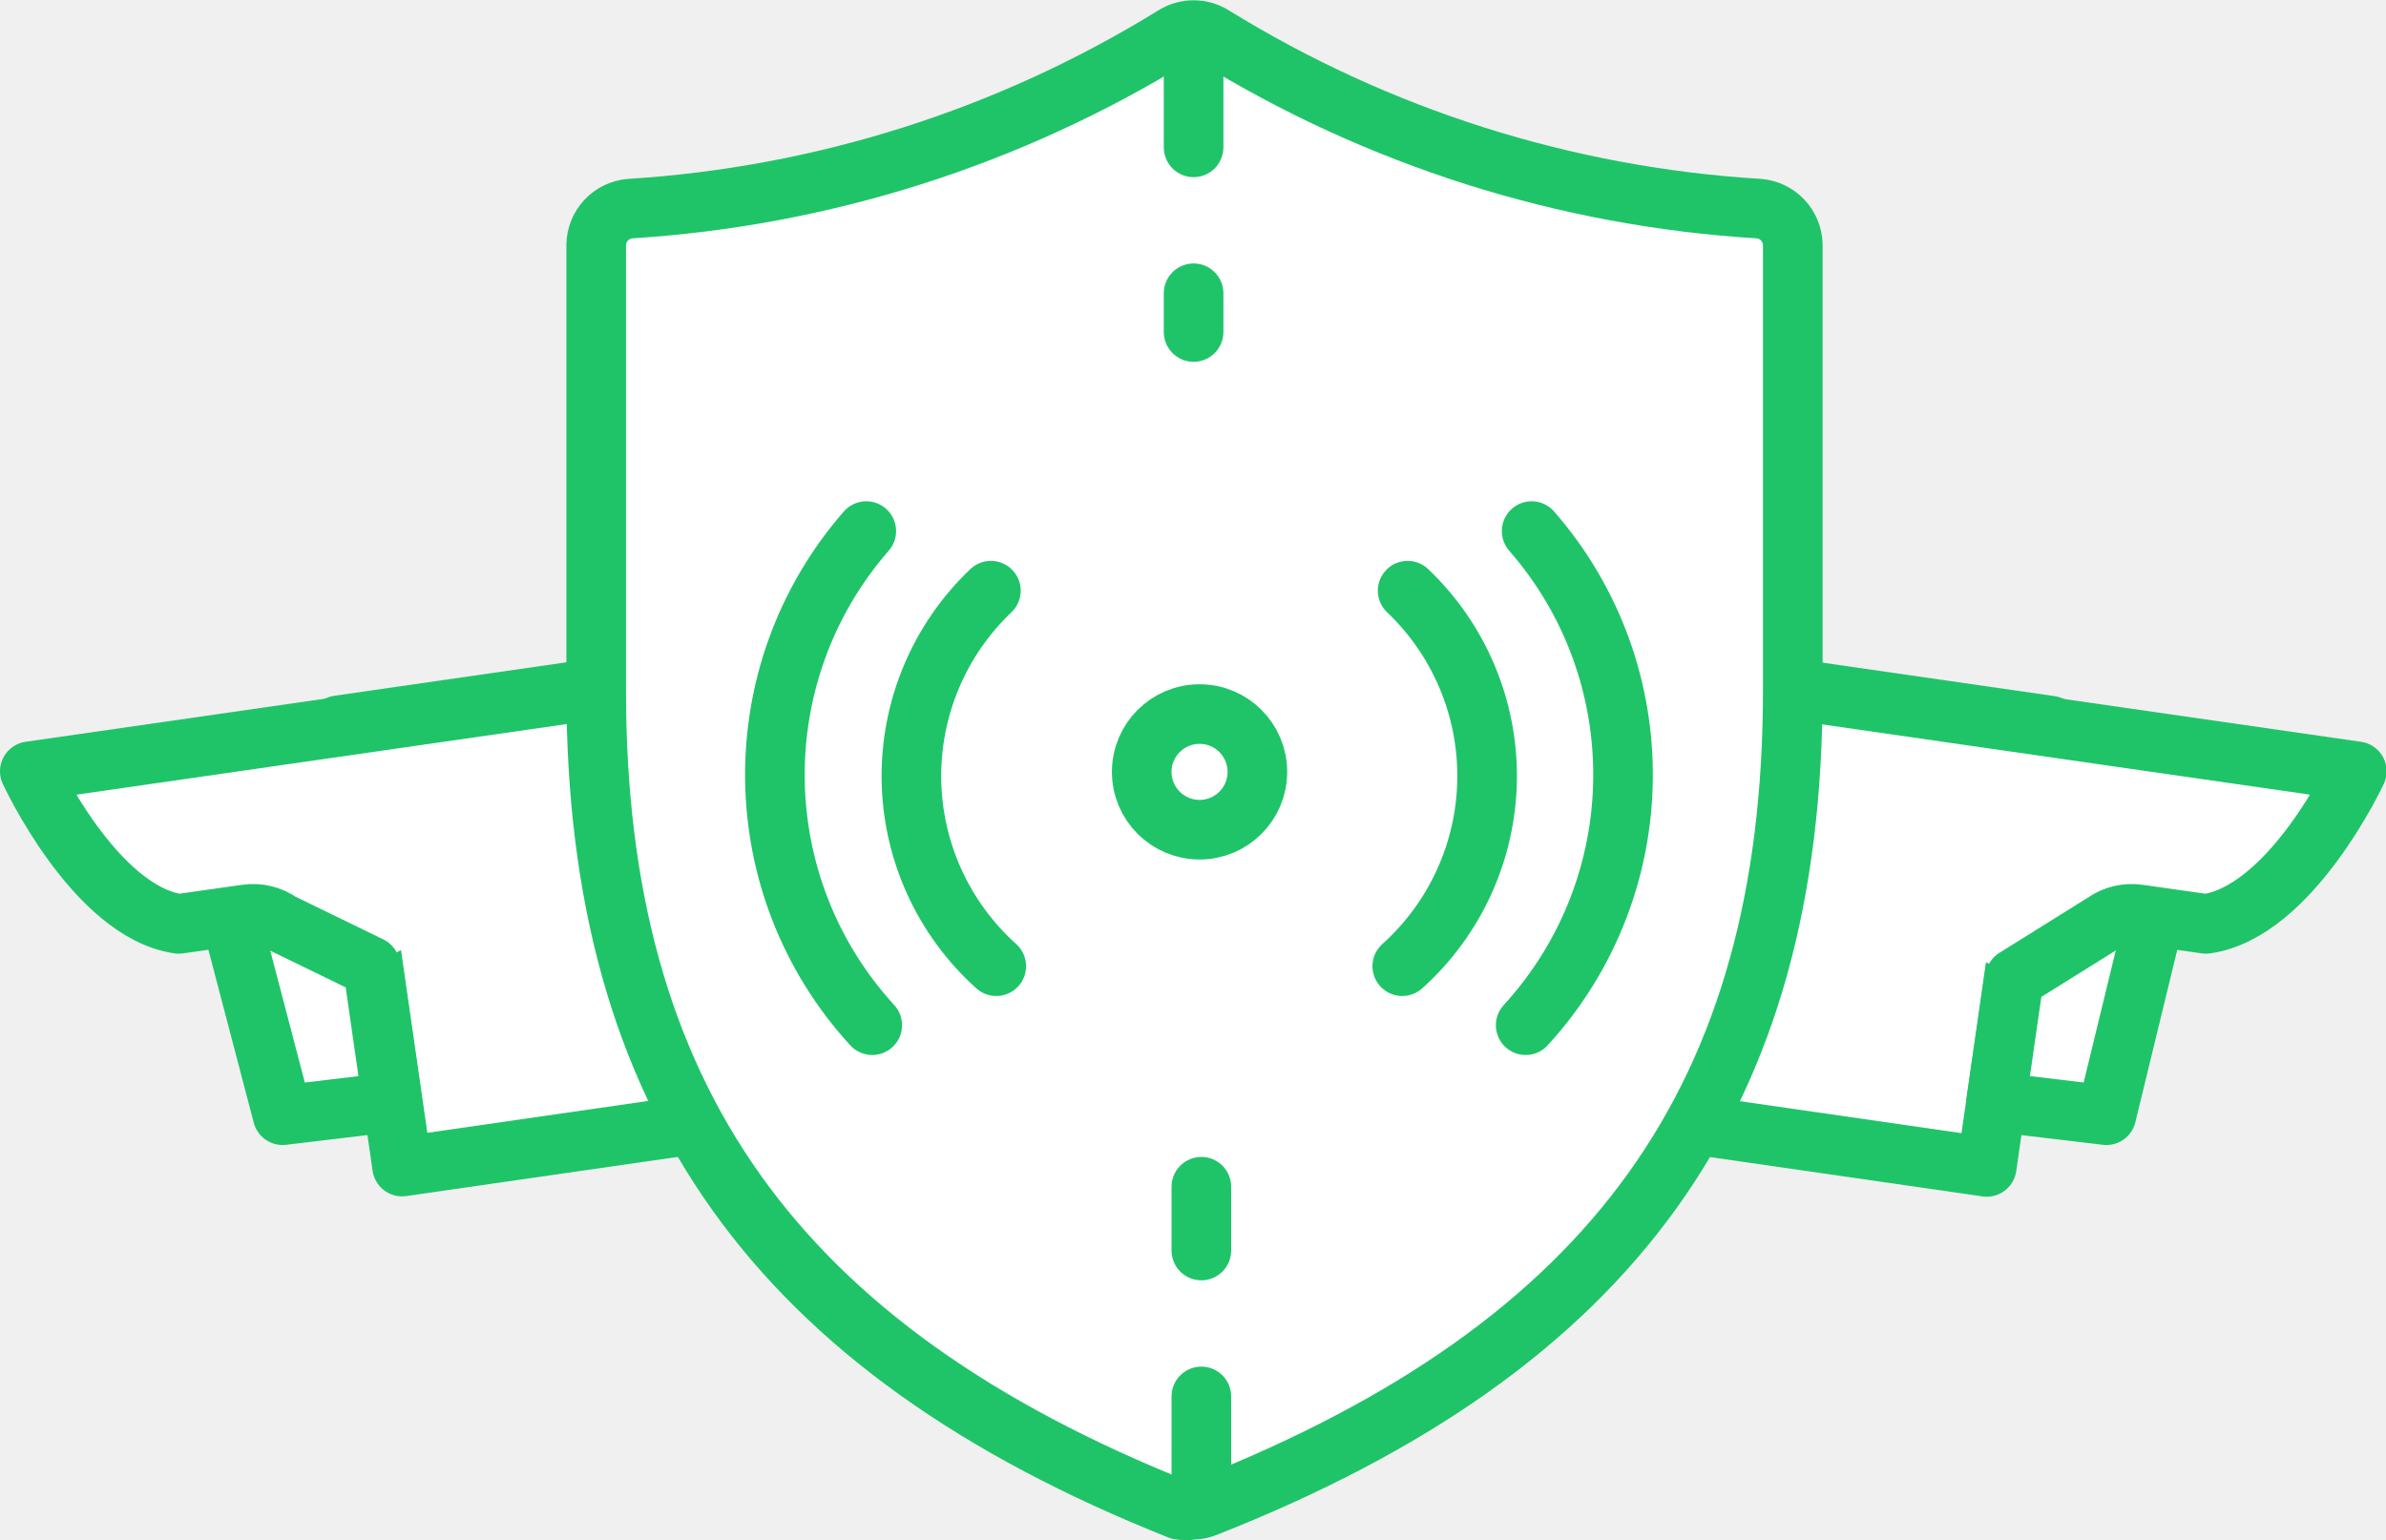
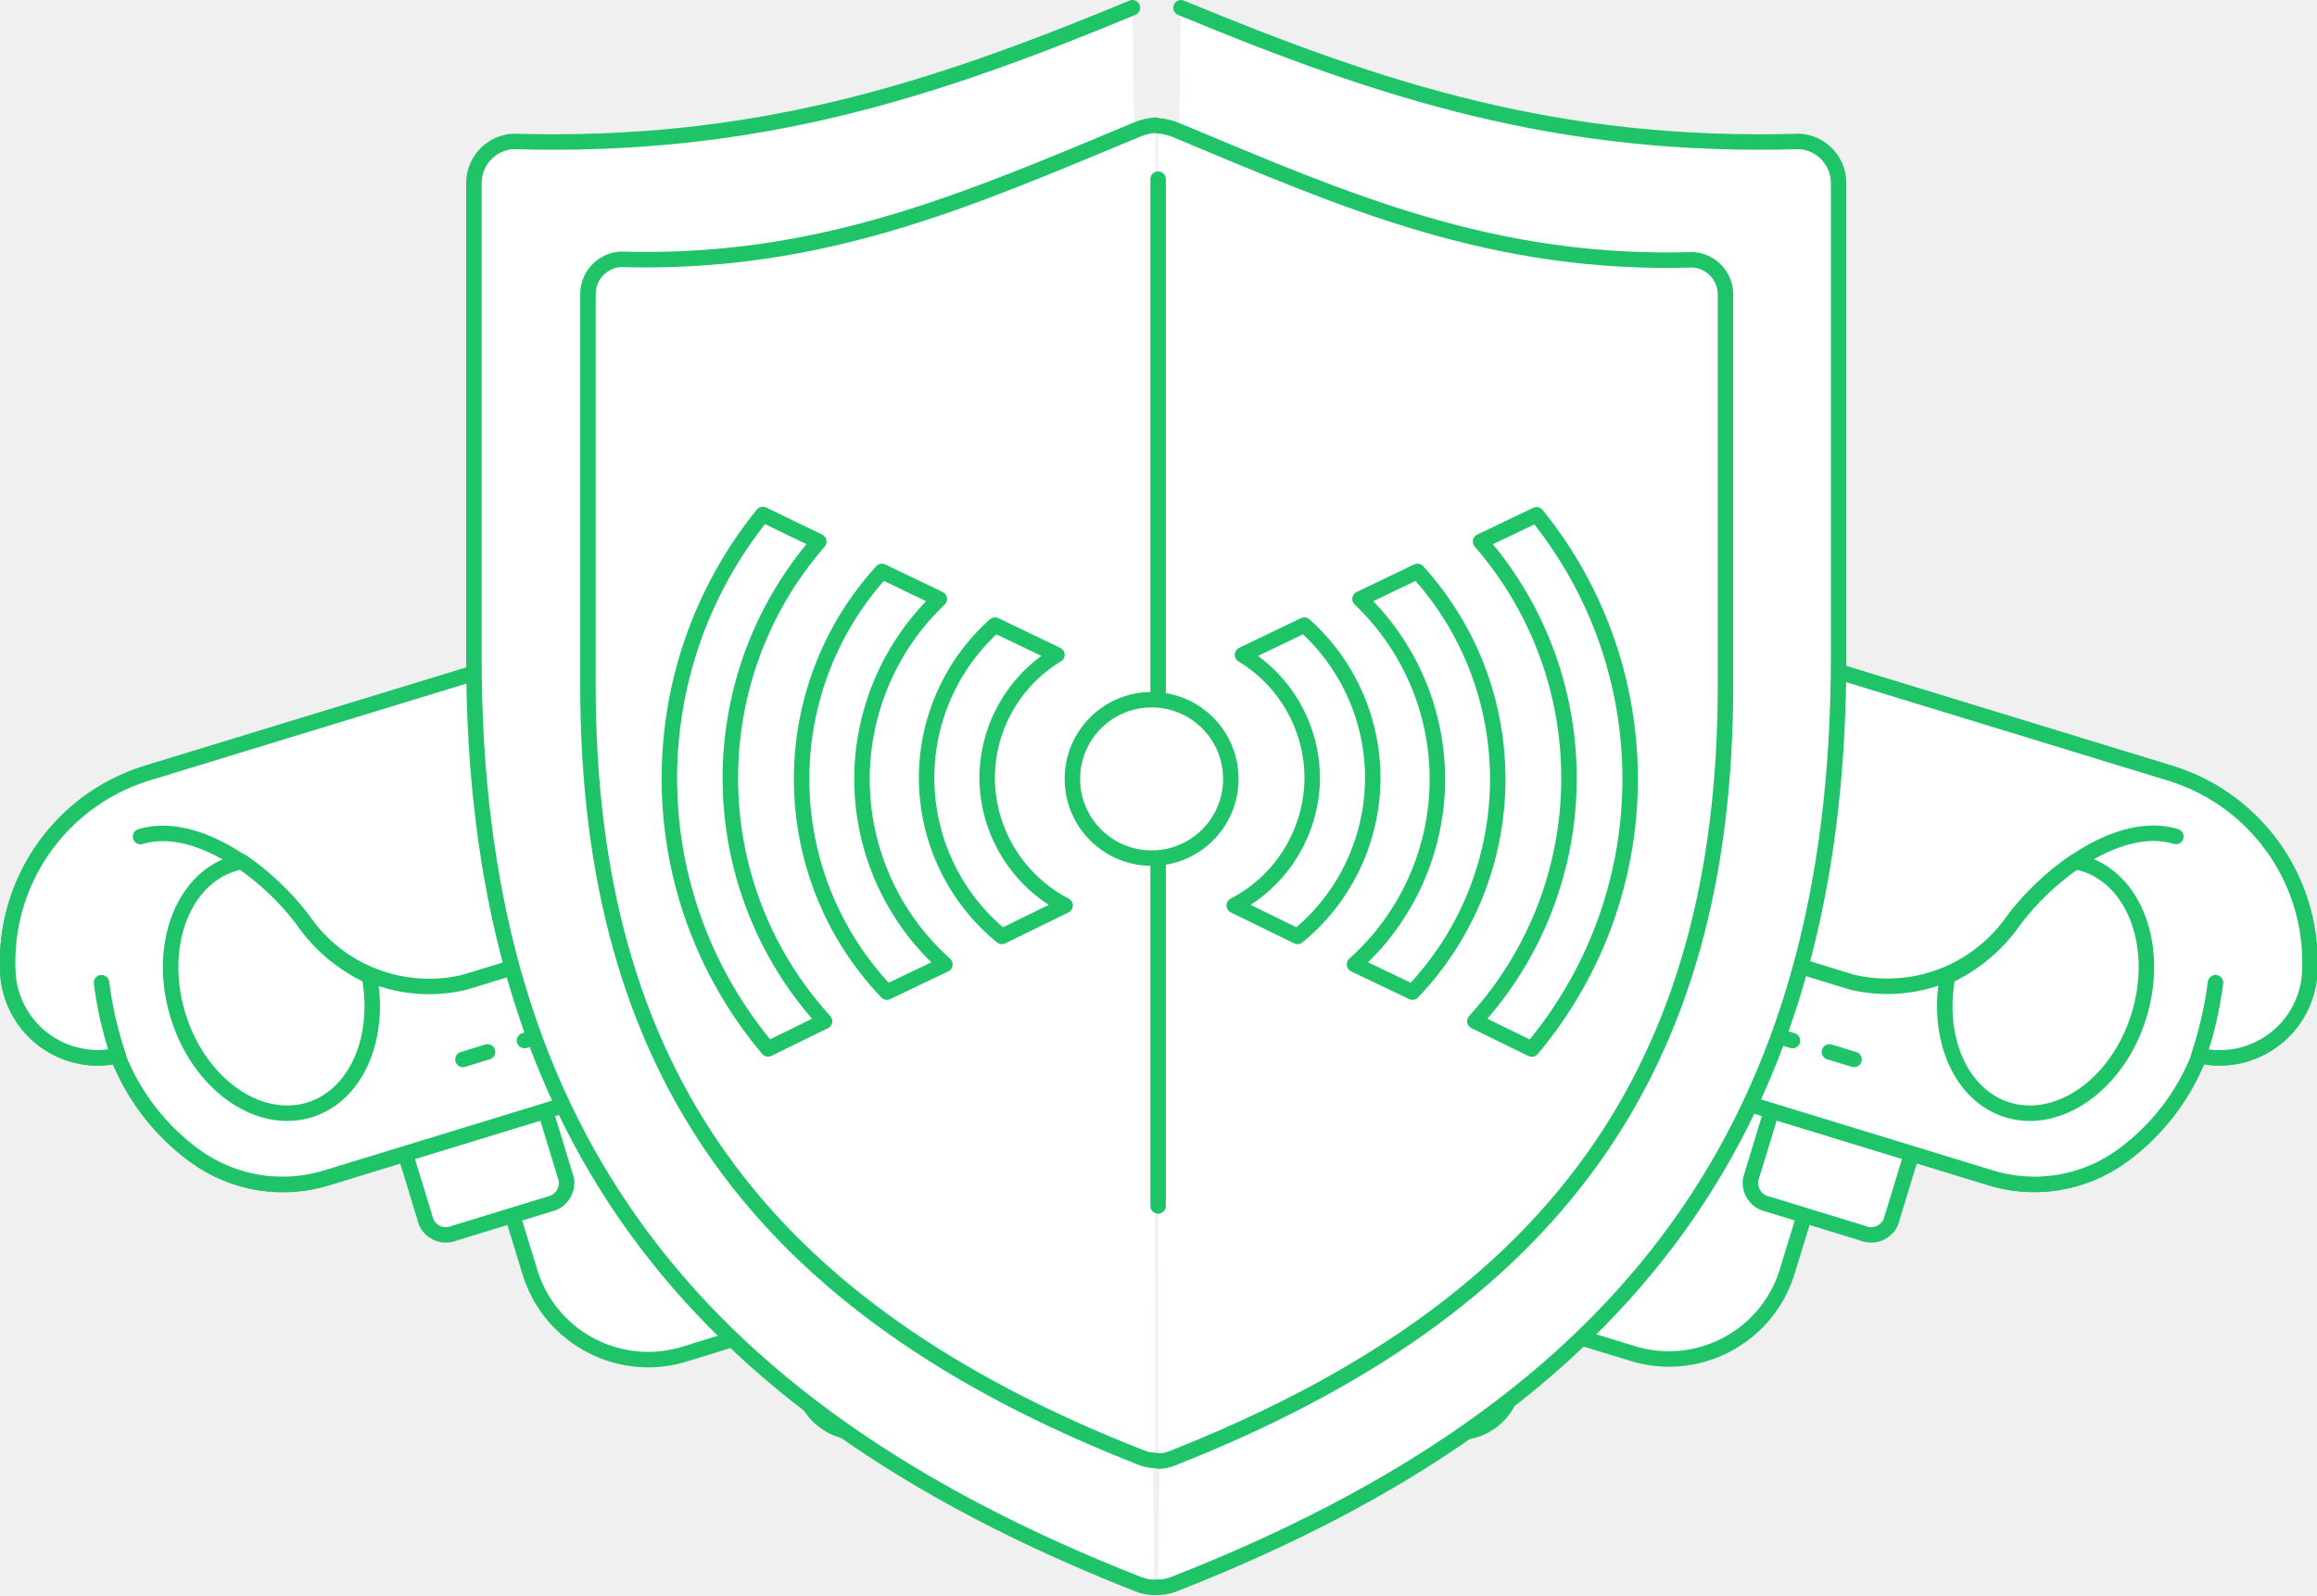
- <svg xmlns="http://www.w3.org/2000/svg" width="40.02" height="25.83" viewBox="0 0 40.02 25.83">
+ <svg xmlns="http://www.w3.org/2000/svg" width="149.75" height="103.09" viewBox="0 0 149.75 103.09">
  <g id="Layer_2" data-name="Layer 2">
-     <g id="_1200" data-name="1200">
-       <g id="Detailed_Features" data-name="Detailed Features">
-         <g id="siem_-_sm" data-name="siem - sm">
-           <rect x="18.08" y="11" width="15.86" height="7.48" transform="translate(2.37 -3.56) rotate(8.21)" style="fill: #fff;stroke: #1fc469;stroke-linecap: round;stroke-linejoin: round" />
-           <polygon points="35.33 18.71 33.48 18.49 34.11 14.11 36.38 14.39 35.33 18.71" style="fill: #fff;stroke: #1fc469;stroke-linecap: round;stroke-linejoin: round" />
-           <path d="M22.64,10.51l-5.77-.83h0s0,2.52.65,3l.56.08c.1,0,.19.11.24.26l.37,1.08" style="fill: #fff;stroke: #1fc469;stroke-linecap: round;stroke-linejoin: round" />
-           <line x1="25.74" y1="15.13" x2="20.32" y2="14.35" style="fill: #fff;stroke: #1fc469;stroke-linecap: round;stroke-linejoin: round;stroke-dasharray: 1.632,2.448" />
-           <path d="M23.08,10.57l16.45,2.37S38.43,15.3,37,15.5l-1.13-.16a.8.8,0,0,0-.58.14l-1.49.93" style="fill: #fff;stroke: #1fc469;stroke-linecap: round;stroke-linejoin: round" />
-           <rect x="16.83" y="12.77" width="0.4" height="3.36" transform="translate(2.24 -2.28) rotate(8.21)" style="fill: #fff;stroke: #1fc469;stroke-linecap: round;stroke-linejoin: round" />
-           <rect x="6.12" y="11" width="15.86" height="7.48" transform="translate(30.07 27.32) rotate(171.79)" style="fill: #fff;stroke: #1fc469;stroke-linecap: round;stroke-linejoin: round" />
-           <polygon points="4.74 18.71 6.58 18.49 5.95 14.11 3.61 14.4 4.74 18.71" style="fill: #fff;stroke: #1fc469;stroke-linecap: round;stroke-linejoin: round" />
-           <path d="M17.38,10.51l5.77-.83h0s0,2.52-.65,3l-.56.08c-.1,0-.19.11-.24.26l-.37,1.08" style="fill: #fff;stroke: #1fc469;stroke-linecap: round;stroke-linejoin: round" />
-           <line x1="14.29" y1="15.13" x2="19.7" y2="14.35" style="fill: #fff;stroke: #1fc469;stroke-linecap: round;stroke-linejoin: round;stroke-dasharray: 1.632,2.448" />
-           <path d="M16.95,10.57.5,12.94S1.59,15.3,3,15.5l1.13-.16a.8.8,0,0,1,.58.14l1.5.73" style="fill: #fff;stroke: #1fc469;stroke-linecap: round;stroke-linejoin: round" />
-           <rect x="22.8" y="12.77" width="0.4" height="3.36" transform="translate(47.82 25.47) rotate(171.79)" style="fill: #fff;stroke: #1fc469;stroke-linecap: round;stroke-linejoin: round" />
-           <path d="M20,25.33a.61.61,0,0,1-.22,0C13,22.63,10,18.4,10,11.59V4.11a.62.62,0,0,1,.57-.61A19.7,19.7,0,0,0,19.69.6a.62.62,0,0,1,.66,0A19.69,19.69,0,0,0,29.5,3.5h0a.62.62,0,0,1,.57.61v7.47c0,6.82-3,11-9.83,13.7A.61.61,0,0,1,20,25.33Z" style="fill: #fff;stroke: #1fc469;stroke-linecap: round;stroke-linejoin: round" />
-           <line x1="20.02" y1="0.84" x2="20.02" y2="5.57" style="fill: none;stroke: #1fc469;stroke-linecap: round;stroke-linejoin: round;stroke-dasharray: 1.632,2.448" />
-           <line x1="20.15" y1="25.06" x2="20.15" y2="19.91" style="fill: none;stroke: #1fc469;stroke-linecap: round;stroke-linejoin: round;stroke-dasharray: 1.632,2.448" />
-           <circle cx="20.12" cy="12.95" r="0.97" style="fill: none;stroke: #1fc469;stroke-linecap: round;stroke-linejoin: round" />
-           <g>
-             <path d="M16.71,16.21a4.29,4.29,0,0,1-.09-6.3" style="fill: none;stroke: #1fc469;stroke-linecap: round;stroke-linejoin: round" />
-             <path d="M14.63,17.2a6.22,6.22,0,0,1-.1-8.29" style="fill: none;stroke: #1fc469;stroke-linecap: round;stroke-linejoin: round" />
-           </g>
-           <g>
-             <path d="M23.52,16.21a4.29,4.29,0,0,0,.09-6.3" style="fill: none;stroke: #1fc469;stroke-linecap: round;stroke-linejoin: round" />
-             <path d="M25.59,17.2a6.22,6.22,0,0,0,.1-8.29" style="fill: none;stroke: #1fc469;stroke-linecap: round;stroke-linejoin: round" />
+     <g id="cWatch_Pricing" data-name="cWatch Pricing">
+       <g id="_575" data-name="575">
+         <g id="Detailed_Features" data-name="Detailed Features">
+           <g id="Detect">
+             <g>
+               <path d="M86.07,77.86a3.61,3.61,0,0,1,4.55-2.32l7,2.15a3.61,3.61,0,0,1,2.48,4.47l-2.42,7.92a3.61,3.61,0,0,1-4.55,2.32l-7-2.15a3.61,3.61,0,0,1-2.48-4.47Z" style="fill: #fff;stroke: #1fc469;stroke-linecap: round;stroke-linejoin: round" />
+               <path d="M90.9,83l14.47,4.43a8,8,0,0,0,10.09-5.09l4.29-14" style="fill: #fff;stroke: #1fc469;stroke-linecap: round;stroke-linejoin: round" />
+               <path d="M114.52,71.72l-1.37,4.49a1.4,1.4,0,0,0,1.1,1.61l6.14,1.88A1.4,1.4,0,0,0,122.2,79l1.37-4.49Z" style="fill: #fff;stroke: #1fc469;stroke-linecap: round;stroke-linejoin: round" />
+               <path d="M149.22,63.17A12.77,12.77,0,0,0,140.35,50l-33.3-10.19c-10.68-3.27-18,2.25-21.27,13.29L90,54.41h-.1c-.15,6.06,3,10.78,7.68,12.21l30.91,9.46a9.63,9.63,0,0,0,8.62-1.37,14.54,14.54,0,0,0,5-6.49A5.83,5.83,0,0,0,149.22,63.17Z" style="fill: #fff;stroke: #1fc469;stroke-linecap: round;stroke-linejoin: round" />
+               <path d="M89.94,54.41c-.15,6.06,3,10.78,7.68,12.21l30.91,9.46a9.63,9.63,0,0,0,8.62-1.37,14.54,14.54,0,0,0,5-6.49,5.83,5.83,0,0,0,7.11-5.06A12.77,12.77,0,0,0,140.35,50l-33.3-10.19c-10.68-3.27-18,2.25-21.27,13.29l33.93,10.38a9.91,9.91,0,0,0,10.41-4c2.25-3,6.87-6.53,10.51-5.42" style="fill: #fff;stroke: #1fc469;stroke-linecap: round;stroke-linejoin: round" />
+               <path d="M134.65,55.81a4.83,4.83,0,0,0-.53-.12,17.11,17.11,0,0,0-3.92,3.74,10.66,10.66,0,0,1-4.32,3.65c-.76,4,.84,7.73,3.89,8.66,3.34,1,7.14-1.72,8.48-6.12S138,56.83,134.65,55.81Z" style="fill: #fff;stroke: #1fc469;stroke-linecap: round;stroke-linejoin: round" />
+               <line x1="119.83" y1="68.47" x2="101.37" y2="62.82" style="fill: #fff;stroke: #1fc469;stroke-linecap: round;stroke-linejoin: round;stroke-dasharray: 1.665,2.497" />
+               <path d="M143.19,63.51a24.65,24.65,0,0,1-1.08,4.71" style="fill: #fff;stroke: #1fc469;stroke-linecap: round;stroke-linejoin: round" />
+             </g>
+             <g>
+               <path d="M63.68,77.86a3.61,3.61,0,0,0-4.55-2.32l-7,2.15a3.61,3.61,0,0,0-2.48,4.47L52,90.08a3.61,3.61,0,0,0,4.55,2.32l7-2.15a3.61,3.61,0,0,0,2.48-4.47Z" style="fill: #fff;stroke: #1fc469;stroke-linecap: round;stroke-linejoin: round" />
+               <path d="M58.85,83,44.39,87.47A8,8,0,0,1,34.3,82.38L30,68.36" style="fill: #fff;stroke: #1fc469;stroke-linecap: round;stroke-linejoin: round" />
+               <path d="M35.23,71.72l1.37,4.49a1.4,1.4,0,0,1-1.1,1.61L29.36,79.7A1.4,1.4,0,0,1,27.55,79l-1.37-4.49Z" style="fill: #fff;stroke: #1fc469;stroke-linecap: round;stroke-linejoin: round" />
+               <path d="M7.64,68.23a14.54,14.54,0,0,0,5,6.49,9.63,9.63,0,0,0,8.62,1.37l30.91-9.46C56.8,65.2,60,60.47,59.81,54.41h-.1L64,53.11c-3.28-11-10.59-16.55-21.27-13.29L9.4,50A12.77,12.77,0,0,0,.53,63.17,5.83,5.83,0,0,0,7.64,68.23Z" style="fill: #fff;stroke: #1fc469;stroke-linecap: round;stroke-linejoin: round" />
+               <path d="M59.81,54.41c.15,6.06-3,10.78-7.68,12.21L21.22,76.08a9.63,9.63,0,0,1-8.62-1.37,14.54,14.54,0,0,1-5-6.49A5.83,5.83,0,0,1,.53,63.17,12.77,12.77,0,0,1,9.4,50L42.7,39.82c10.68-3.27,18,2.25,21.27,13.29L30,63.49a9.91,9.91,0,0,1-10.41-4c-2.25-3-6.87-6.53-10.51-5.42" style="fill: #fff;stroke: #1fc469;stroke-linecap: round;stroke-linejoin: round" />
+               <path d="M15.1,55.81a4.83,4.83,0,0,1,.53-.12,17.11,17.11,0,0,1,3.92,3.74,10.66,10.66,0,0,0,4.32,3.65c.76,4-.84,7.73-3.89,8.66-3.34,1-7.14-1.72-8.48-6.12S11.76,56.83,15.1,55.81Z" style="fill: #fff;stroke: #1fc469;stroke-linecap: round;stroke-linejoin: round" />
+               <line x1="29.92" y1="68.47" x2="48.38" y2="62.82" style="fill: #fff;stroke: #1fc469;stroke-linecap: round;stroke-linejoin: round;stroke-dasharray: 1.665,2.497" />
+               <path d="M6.56,63.51a24.65,24.65,0,0,0,1.08,4.71" style="fill: #fff;stroke: #1fc469;stroke-linecap: round;stroke-linejoin: round" />
+             </g>
+             <path d="M76.33.5c13.09,5.43,24.45,9.1,40,8.64h0a2.7,2.7,0,0,1,2.5,2.69V42.5c0,29.79-13.25,48.27-43,59.9a2.69,2.69,0,0,1-1,.18" style="fill: #fff;stroke: #1fc469;stroke-linecap: round;stroke-linejoin: round" />
+             <path d="M74.63,102.59a2.69,2.69,0,0,1-1-.18c-29.72-11.64-43-30.11-43-59.9V11.83a2.7,2.7,0,0,1,2.5-2.69h0C48.74,9.6,60.1,5.93,73.19.5" style="fill: #fff;stroke: #1fc469;stroke-linecap: round;stroke-linejoin: round" />
+             <g>
+               <path d="M74.84,8.13a3.63,3.63,0,0,1,1.23.3C87,13,96.45,17.18,109.43,16.79h0A2.25,2.25,0,0,1,111.52,19V44.28c0,24.84-11.05,40.25-35.84,50a2.24,2.24,0,0,1-.82.15" style="fill: #fff;stroke: #1fc469;stroke-linecap: round;stroke-linejoin: round" />
+               <path d="M74.65,94.38a2.24,2.24,0,0,1-.82-.15C49,84.53,38,69.12,38,44.28V19a2.25,2.25,0,0,1,2.09-2.24h0c13,.38,22.45-3.84,33.36-8.37a3.63,3.63,0,0,1,1.23-.3" style="fill: #fff;stroke: #1fc469;stroke-linecap: round;stroke-linejoin: round" />
+             </g>
+             <line x1="74.85" y1="11.58" x2="74.85" y2="77.94" style="fill: #fff;stroke: #1fc469;stroke-linecap: round;stroke-linejoin: round" />
+             <g>
+               <circle cx="74.43" cy="50.34" r="5.12" style="fill: #fff;stroke: #1fc469;stroke-linecap: round;stroke-linejoin: round" />
+               <g>
+                 <path d="M55.71,50.32a16.09,16.09,0,0,1,5-11.61L57,36.93a19.95,19.95,0,0,0,.32,27.19l3.75-1.79A16.07,16.07,0,0,1,55.71,50.32Z" style="fill: #fff;stroke: #1fc469;stroke-linecap: round;stroke-linejoin: round" />
+                 <path d="M53.29,66A23.31,23.31,0,0,1,52.92,35L49.3,33.25a27.13,27.13,0,0,0,.34,34.54Z" style="fill: #fff;stroke: #1fc469;stroke-linecap: round;stroke-linejoin: round" />
+                 <path d="M63.8,50.32a9.32,9.32,0,0,1,4.51-8l-4-1.92a13.23,13.23,0,0,0,.44,20.12l4.09-2A9.34,9.34,0,0,1,63.8,50.32Z" style="fill: #fff;stroke: #1fc469;stroke-linecap: round;stroke-linejoin: round" />
+               </g>
+               <g>
+                 <path d="M92.9,50.32a16.09,16.09,0,0,0-5-11.61l3.71-1.78a19.95,19.95,0,0,1-.32,27.19l-3.75-1.79A16.07,16.07,0,0,0,92.9,50.32Z" style="fill: #fff;stroke: #1fc469;stroke-linecap: round;stroke-linejoin: round" />
+                 <path d="M95.32,66A23.31,23.31,0,0,0,95.69,35l3.62-1.73A27.13,27.13,0,0,1,99,67.8Z" style="fill: #fff;stroke: #1fc469;stroke-linecap: round;stroke-linejoin: round" />
+                 <path d="M84.81,50.32a9.32,9.32,0,0,0-4.51-8l4-1.92a13.23,13.23,0,0,1-.44,20.12l-4.09-2A9.34,9.34,0,0,0,84.81,50.32Z" style="fill: #fff;stroke: #1fc469;stroke-linecap: round;stroke-linejoin: round" />
+               </g>
+             </g>
          </g>
        </g>
      </g>
    </g>
  </g>
</svg>
